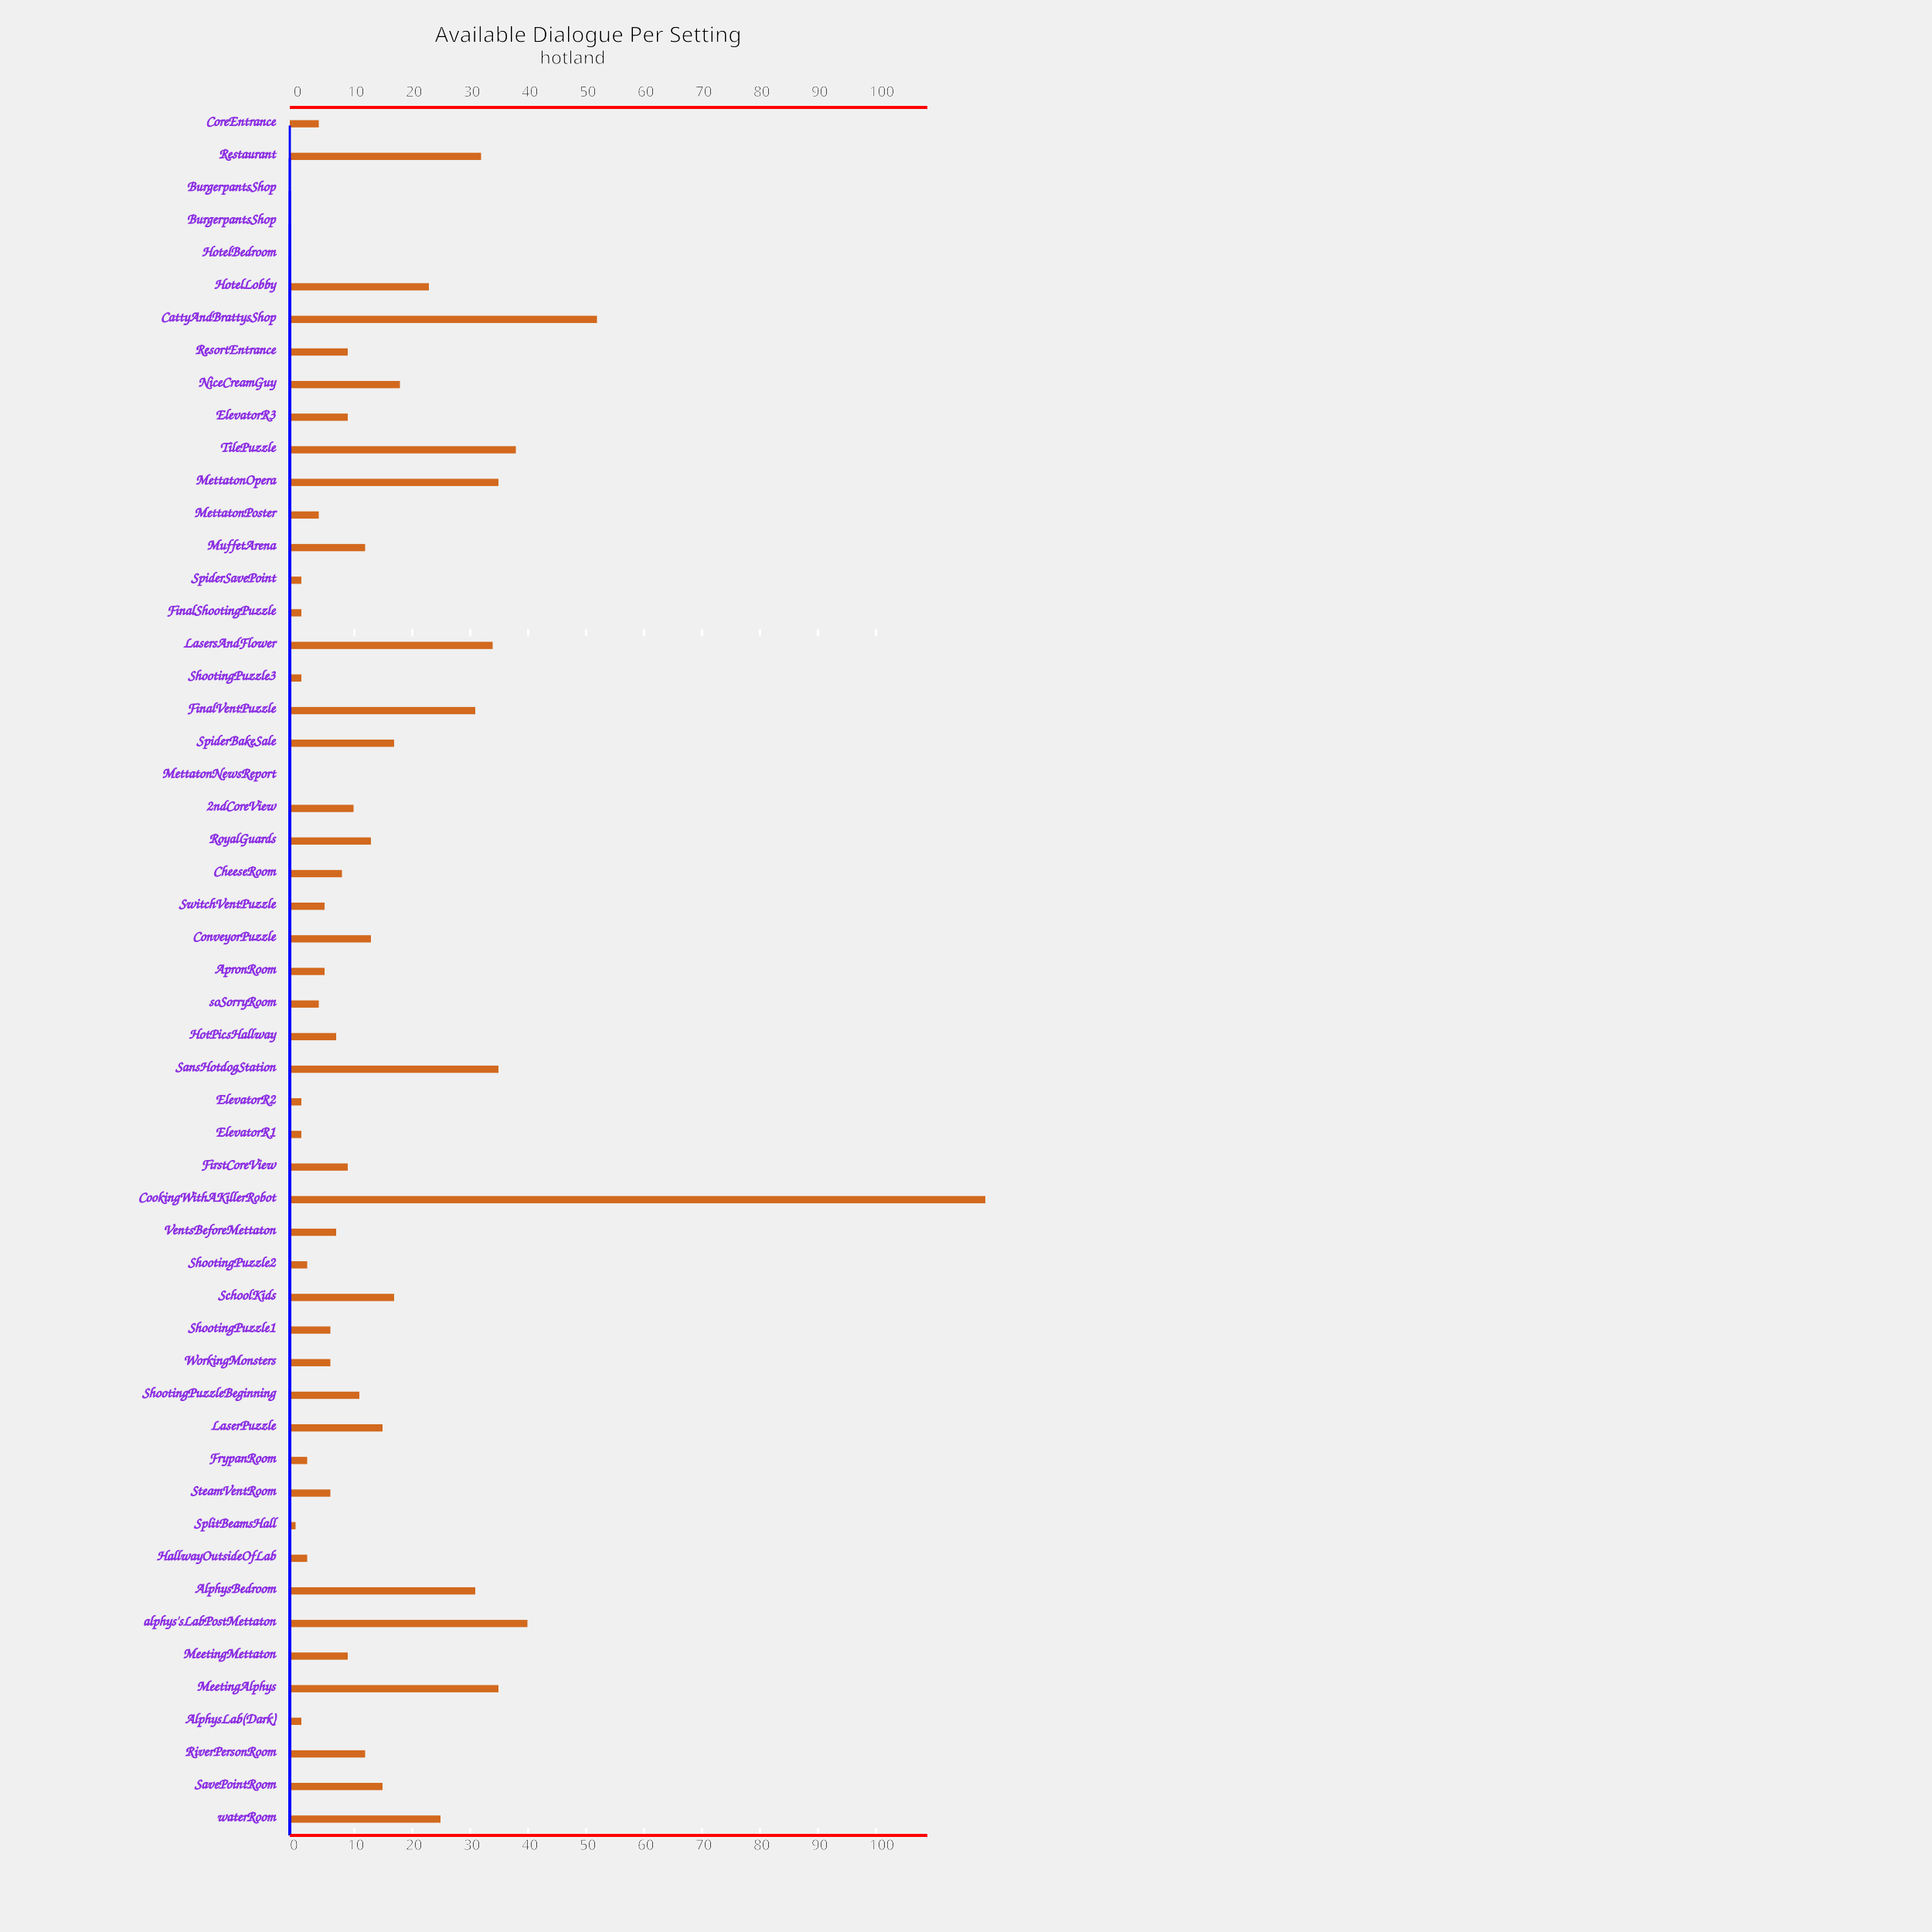
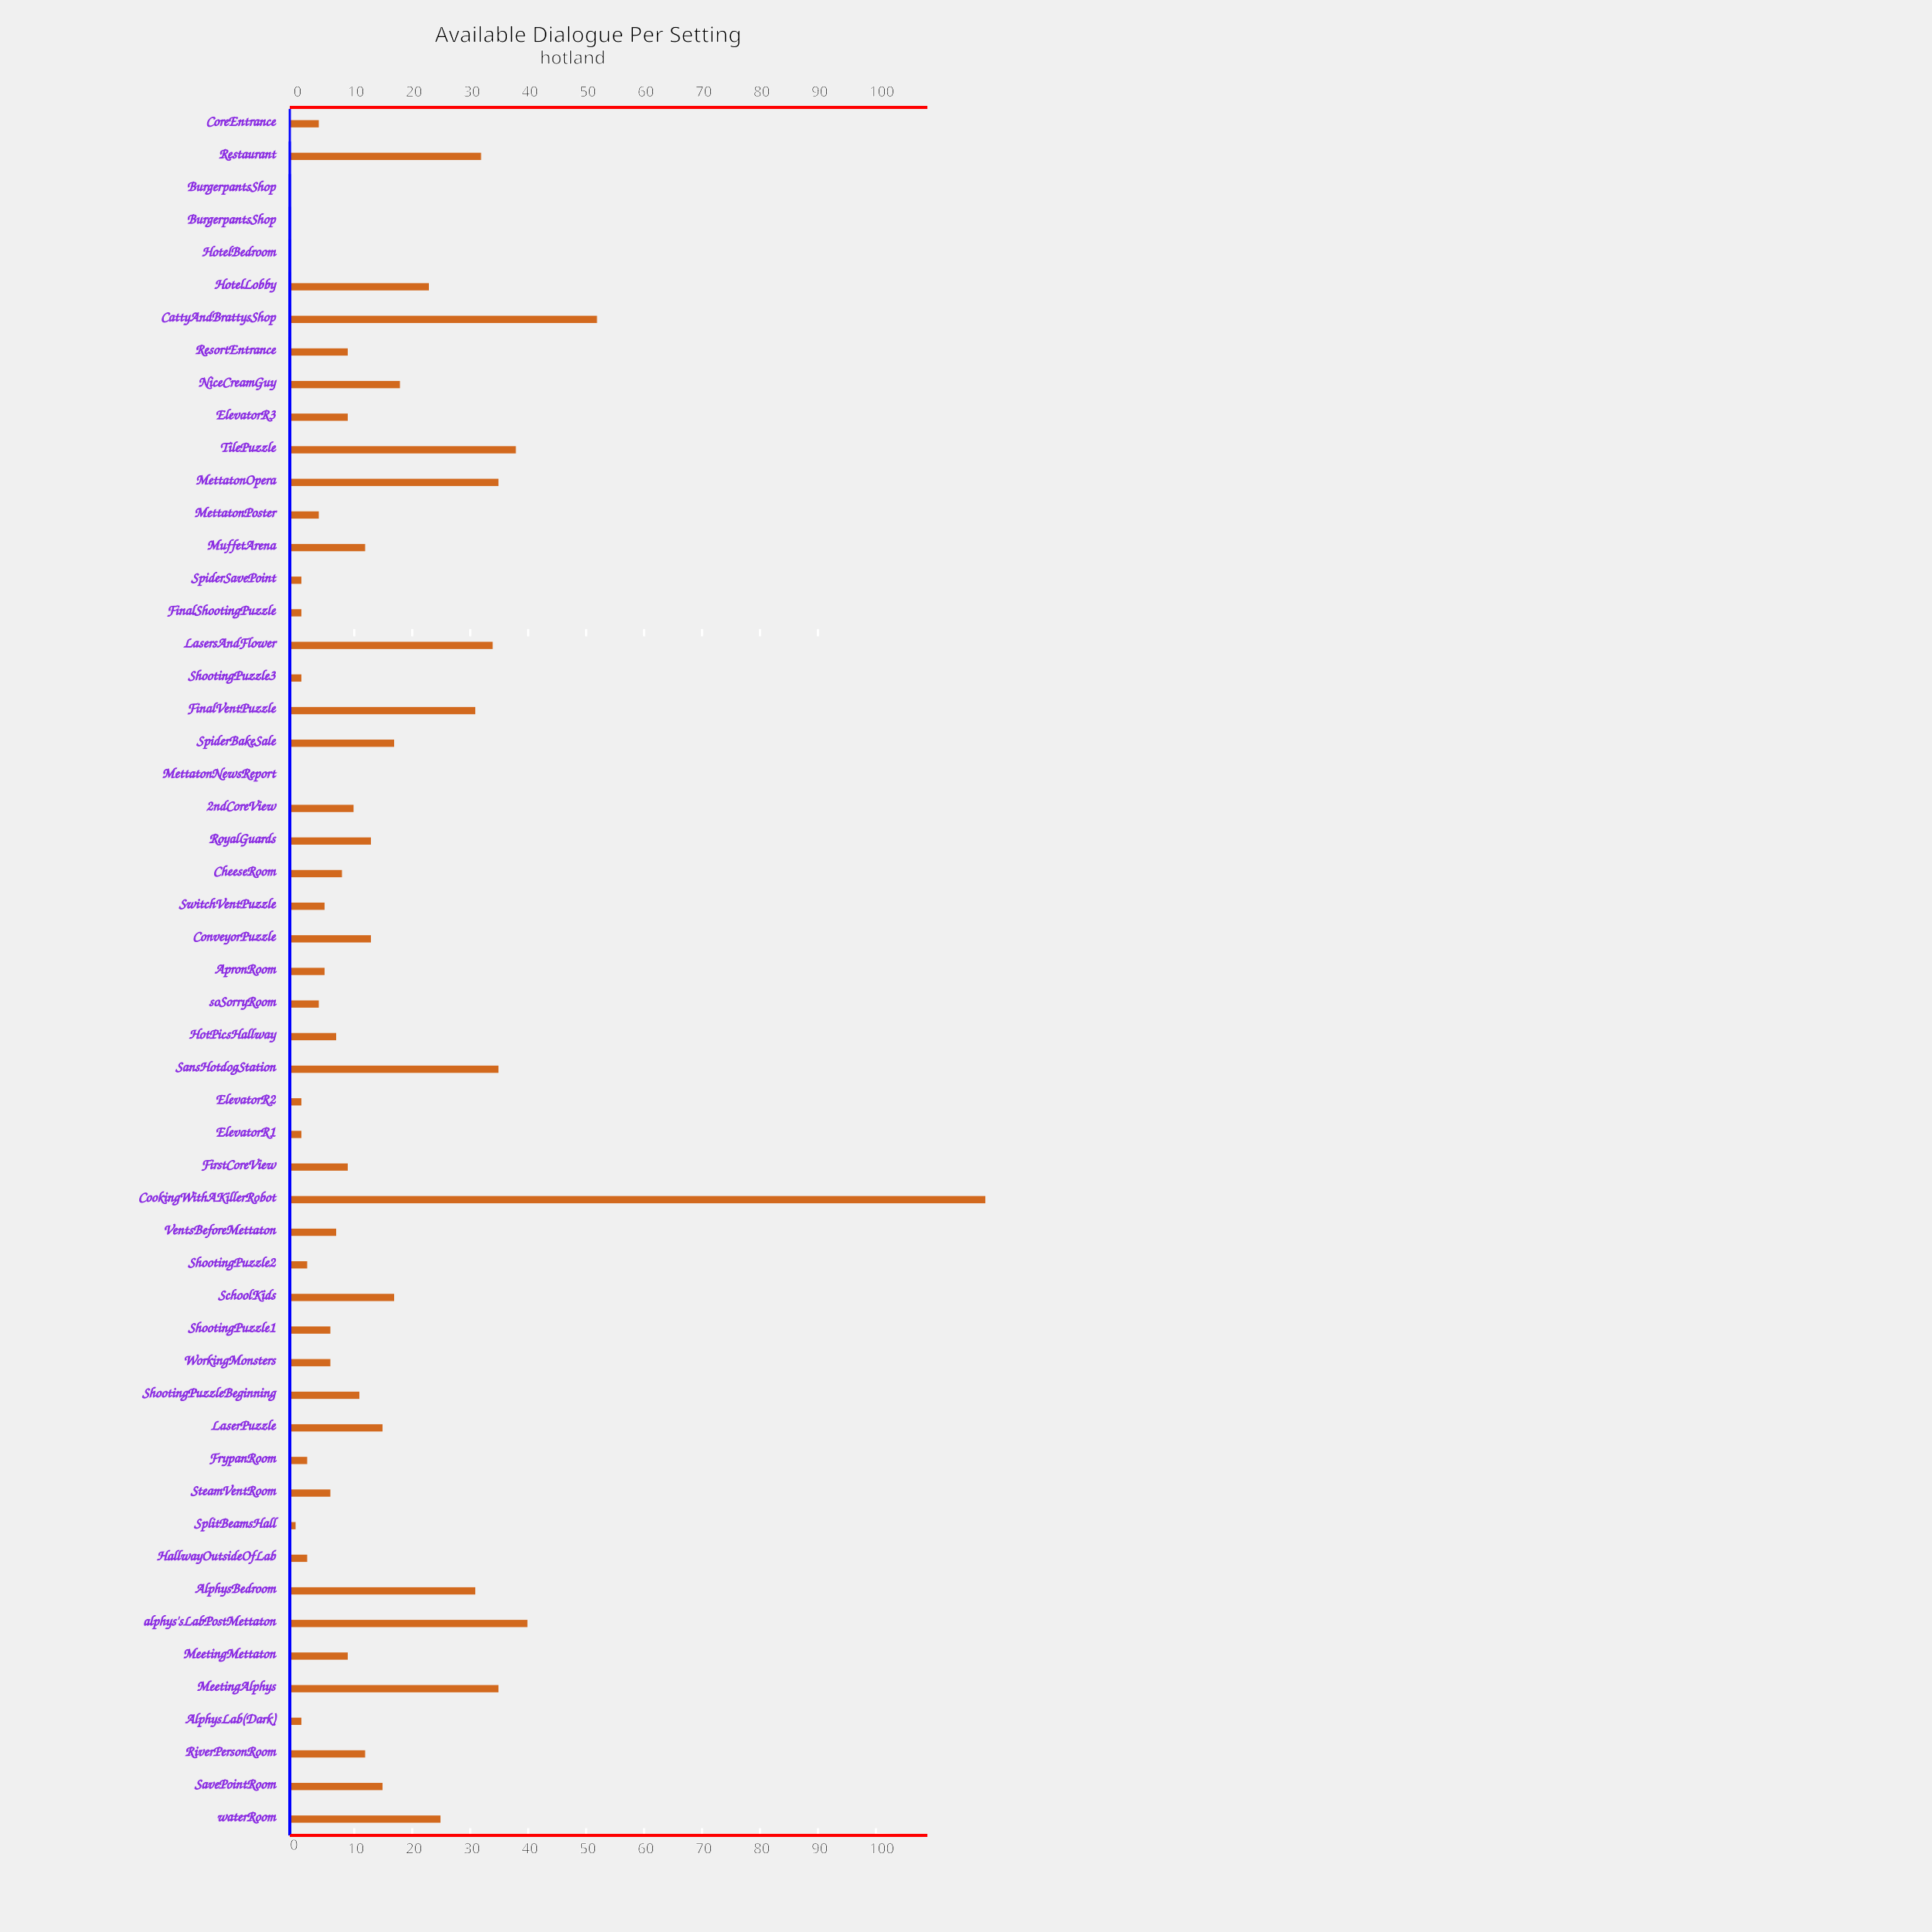
<svg xmlns="http://www.w3.org/2000/svg" width="2000" height="2000" style="background-color: black;">
  <g transform="translate(300, 1900), scale(.75)">
    <text x="0" y="20" font-size="20" font-family="papyrus" stroke="white">0</text>
-     <text x="80" y="20" font-size="20" font-family="papyrus" stroke="white">10</text>
+     <text x="80" y="25" font-size="20" font-family="papyrus" stroke="white">10</text>
    <line x1="89" x2="89" y1="0" y2="-10" stroke-width="3" stroke="white" />
-     <text x="160" y="20" font-size="20" font-family="papyrus" stroke="white">20</text>
+     <text x="160" y="25" font-size="20" font-family="papyrus" stroke="white">20</text>
    <line x1="169" x2="169" y1="0" y2="-10" stroke-width="3" stroke="white" />
-     <text x="240" y="20" font-size="20" font-family="papyrus" stroke="white">30</text>
+     <text x="240" y="25" font-size="20" font-family="papyrus" stroke="white">30</text>
    <line x1="249" x2="249" y1="0" y2="-10" stroke-width="3" stroke="white" />
-     <text x="320" y="20" font-size="20" font-family="papyrus" stroke="white">40</text>
+     <text x="320" y="25" font-size="20" font-family="papyrus" stroke="white">40</text>
    <line x1="329" x2="329" y1="0" y2="-10" stroke-width="3" stroke="white" />
-     <text x="400" y="20" font-size="20" font-family="papyrus" stroke="white">50</text>
+     <text x="400" y="25" font-size="20" font-family="papyrus" stroke="white">50</text>
    <line x1="409" x2="409" y1="0" y2="-10" stroke-width="3" stroke="white" />
-     <text x="480" y="20" font-size="20" font-family="papyrus" stroke="white">60</text>
+     <text x="480" y="25" font-size="20" font-family="papyrus" stroke="white">60</text>
    <line x1="489" x2="489" y1="0" y2="-10" stroke-width="3" stroke="white" />
-     <text x="560" y="20" font-size="20" font-family="papyrus" stroke="white">70</text>
+     <text x="560" y="25" font-size="20" font-family="papyrus" stroke="white">70</text>
    <line x1="569" x2="569" y1="0" y2="-10" stroke-width="3" stroke="white" />
-     <text x="640" y="20" font-size="20" font-family="papyrus" stroke="white">80</text>
+     <text x="640" y="25" font-size="20" font-family="papyrus" stroke="white">80</text>
    <line x1="649" x2="649" y1="0" y2="-10" stroke-width="3" stroke="white" />
-     <text x="720" y="20" font-size="20" font-family="papyrus" stroke="white">90</text>
+     <text x="720" y="25" font-size="20" font-family="papyrus" stroke="white">90</text>
    <line x1="729" x2="729" y1="0" y2="-10" stroke-width="3" stroke="white" />
-     <text x="800" y="20" font-size="20" font-family="papyrus" stroke="white">100</text>
+     <text x="800" y="25" font-size="20" font-family="papyrus" stroke="white">100</text>
    <line x1="809" x2="809" y1="0" y2="-10" stroke-width="3" stroke="white" />
    <text x="5" y="-2400" x2="880" y2="-2385" font-size="20" font-family="papyrus" stroke="white">0</text>
    <text x="80" y="-2400" x2="880" y2="-2385" font-size="20" font-family="papyrus" stroke="white">10</text>
    <line x1="89" x2="89" y1="-1665" y2="-1655" stroke-width="3" stroke="white" />
    <text x="160" y="-2400" x2="880" y2="-2385" font-size="20" font-family="papyrus" stroke="white">20</text>
    <line x1="169" x2="169" y1="-1665" y2="-1655" stroke-width="3" stroke="white" />
    <text x="240" y="-2400" x2="880" y2="-2385" font-size="20" font-family="papyrus" stroke="white">30</text>
    <line x1="249" x2="249" y1="-1665" y2="-1655" stroke-width="3" stroke="white" />
    <text x="320" y="-2400" x2="880" y2="-2385" font-size="20" font-family="papyrus" stroke="white">40</text>
    <line x1="329" x2="329" y1="-1665" y2="-1655" stroke-width="3" stroke="white" />
    <text x="400" y="-2400" x2="880" y2="-2385" font-size="20" font-family="papyrus" stroke="white">50</text>
    <line x1="409" x2="409" y1="-1665" y2="-1655" stroke-width="3" stroke="white" />
    <text x="480" y="-2400" x2="880" y2="-2385" font-size="20" font-family="papyrus" stroke="white">60</text>
    <line x1="489" x2="489" y1="-1665" y2="-1655" stroke-width="3" stroke="white" />
    <text x="560" y="-2400" x2="880" y2="-2385" font-size="20" font-family="papyrus" stroke="white">70</text>
    <line x1="569" x2="569" y1="-1665" y2="-1655" stroke-width="3" stroke="white" />
    <text x="640" y="-2400" x2="880" y2="-2385" font-size="20" font-family="papyrus" stroke="white">80</text>
    <line x1="649" x2="649" y1="-1665" y2="-1655" stroke-width="3" stroke="white" />
    <text x="720" y="-2400" x2="880" y2="-2385" font-size="20" font-family="papyrus" stroke="white">90</text>
    <line x1="729" x2="729" y1="-1665" y2="-1655" stroke-width="3" stroke="white" />
    <text x="800" y="-2400" x2="880" y2="-2385" font-size="20" font-family="papyrus" stroke="white">100</text>
-     <line x1="809" x2="809" y1="-1665" y2="-1655" stroke-width="3" stroke="white" />
+     <line x1="809" x2="880" y1="-2" y2="1" stroke-width="3" stroke="white" />
    <text x="200" y="-2475" stroke="white" font-size="30" font-family="papyrus">Available Dialogue Per Setting</text>
    <text x="345" y="-2445" stroke="white" font-size="25" font-family="papyrus">hotland</text>
    <g>
      <text x="-20" y="-20" fill="blueviolet" text-anchor="end" font-size="20" font-family="comic sans Ms" stroke="blueviolet">waterRoom</text>
      <line x1="0" x2="208" y1="-22.5" y2="-22.5" stroke="chocolate" stroke-width="10" />
    </g>
-     <line x1="0" y1="0" x2="0" y2="-20" stroke-width="3" stroke="blue" />
+     <line x1="0" y1="0" x2="0" y2="-43" stroke-width="3" stroke="blue" />
    <line x1="0" y1="0" x2="880" y2="0" stroke-width="3" stroke="red" />
    <line x1="0" y1="-2385" x2="880" y2="-2385" stroke-width="3" stroke="red" />
    <g>
      <text x="-20" y="-65" fill="blueviolet" text-anchor="end" font-size="20" font-family="comic sans Ms" stroke="blueviolet">SavePointRoom</text>
      <line x1="0" x2="128" y1="-67.5" y2="-67.5" stroke="chocolate" stroke-width="10" />
    </g>
-     <line x1="0" y1="0" x2="0" y2="-65" stroke-width="3" stroke="blue" />
+     <line x1="0" y1="0" x2="0" y2="-88" stroke-width="3" stroke="blue" />
    <line x1="0" y1="0" x2="880" y2="0" stroke-width="3" stroke="red" />
    <line x1="0" y1="-2385" x2="880" y2="-2385" stroke-width="3" stroke="red" />
    <g>
      <text x="-20" y="-110" fill="blueviolet" text-anchor="end" font-size="20" font-family="comic sans Ms" stroke="blueviolet">RiverPersonRoom</text>
      <line x1="0" x2="104" y1="-112.5" y2="-112.5" stroke="chocolate" stroke-width="10" />
    </g>
-     <line x1="0" y1="0" x2="0" y2="-110" stroke-width="3" stroke="blue" />
+     <line x1="0" y1="0" x2="0" y2="-133" stroke-width="3" stroke="blue" />
    <line x1="0" y1="0" x2="880" y2="0" stroke-width="3" stroke="red" />
    <line x1="0" y1="-2385" x2="880" y2="-2385" stroke-width="3" stroke="red" />
    <g>
      <text x="-20" y="-155" fill="blueviolet" text-anchor="end" font-size="20" font-family="comic sans Ms" stroke="blueviolet">AlphysLab(Dark)</text>
      <line x1="0" x2="16" y1="-157.5" y2="-157.5" stroke="chocolate" stroke-width="10" />
    </g>
-     <line x1="0" y1="0" x2="0" y2="-155" stroke-width="3" stroke="blue" />
+     <line x1="0" y1="0" x2="0" y2="-178" stroke-width="3" stroke="blue" />
    <line x1="0" y1="0" x2="880" y2="0" stroke-width="3" stroke="red" />
    <line x1="0" y1="-2385" x2="880" y2="-2385" stroke-width="3" stroke="red" />
    <g>
      <text x="-20" y="-200" fill="blueviolet" text-anchor="end" font-size="20" font-family="comic sans Ms" stroke="blueviolet">MeetingAlphys</text>
      <line x1="0" x2="288" y1="-202.5" y2="-202.5" stroke="chocolate" stroke-width="10" />
    </g>
-     <line x1="0" y1="0" x2="0" y2="-200" stroke-width="3" stroke="blue" />
+     <line x1="0" y1="0" x2="0" y2="-223" stroke-width="3" stroke="blue" />
    <line x1="0" y1="0" x2="880" y2="0" stroke-width="3" stroke="red" />
    <line x1="0" y1="-2385" x2="880" y2="-2385" stroke-width="3" stroke="red" />
    <g>
      <text x="-20" y="-245" fill="blueviolet" text-anchor="end" font-size="20" font-family="comic sans Ms" stroke="blueviolet">MeetingMettaton</text>
      <line x1="0" x2="80" y1="-247.5" y2="-247.5" stroke="chocolate" stroke-width="10" />
    </g>
-     <line x1="0" y1="0" x2="0" y2="-245" stroke-width="3" stroke="blue" />
+     <line x1="0" y1="0" x2="0" y2="-268" stroke-width="3" stroke="blue" />
    <line x1="0" y1="0" x2="880" y2="0" stroke-width="3" stroke="red" />
    <line x1="0" y1="-2385" x2="880" y2="-2385" stroke-width="3" stroke="red" />
    <g>
      <text x="-20" y="-290" fill="blueviolet" text-anchor="end" font-size="20" font-family="comic sans Ms" stroke="blueviolet">alphys'sLabPostMettaton</text>
      <line x1="0" x2="328" y1="-292.5" y2="-292.5" stroke="chocolate" stroke-width="10" />
    </g>
-     <line x1="0" y1="0" x2="0" y2="-290" stroke-width="3" stroke="blue" />
+     <line x1="0" y1="0" x2="0" y2="-313" stroke-width="3" stroke="blue" />
    <line x1="0" y1="0" x2="880" y2="0" stroke-width="3" stroke="red" />
    <line x1="0" y1="-2385" x2="880" y2="-2385" stroke-width="3" stroke="red" />
    <g>
      <text x="-20" y="-335" fill="blueviolet" text-anchor="end" font-size="20" font-family="comic sans Ms" stroke="blueviolet">AlphysBedroom</text>
      <line x1="0" x2="256" y1="-337.5" y2="-337.5" stroke="chocolate" stroke-width="10" />
    </g>
-     <line x1="0" y1="0" x2="0" y2="-335" stroke-width="3" stroke="blue" />
+     <line x1="0" y1="0" x2="0" y2="-358" stroke-width="3" stroke="blue" />
    <line x1="0" y1="0" x2="880" y2="0" stroke-width="3" stroke="red" />
    <line x1="0" y1="-2385" x2="880" y2="-2385" stroke-width="3" stroke="red" />
    <g>
      <text x="-20" y="-380" fill="blueviolet" text-anchor="end" font-size="20" font-family="comic sans Ms" stroke="blueviolet">HallwayOutsideOfLab</text>
      <line x1="0" x2="24" y1="-382.5" y2="-382.5" stroke="chocolate" stroke-width="10" />
    </g>
-     <line x1="0" y1="0" x2="0" y2="-380" stroke-width="3" stroke="blue" />
+     <line x1="0" y1="0" x2="0" y2="-403" stroke-width="3" stroke="blue" />
    <line x1="0" y1="0" x2="880" y2="0" stroke-width="3" stroke="red" />
    <line x1="0" y1="-2385" x2="880" y2="-2385" stroke-width="3" stroke="red" />
    <g>
      <text x="-20" y="-425" fill="blueviolet" text-anchor="end" font-size="20" font-family="comic sans Ms" stroke="blueviolet">SplitBeamsHall</text>
      <line x1="0" x2="8" y1="-427.5" y2="-427.5" stroke="chocolate" stroke-width="10" />
    </g>
-     <line x1="0" y1="0" x2="0" y2="-425" stroke-width="3" stroke="blue" />
+     <line x1="0" y1="0" x2="0" y2="-448" stroke-width="3" stroke="blue" />
    <line x1="0" y1="0" x2="880" y2="0" stroke-width="3" stroke="red" />
    <line x1="0" y1="-2385" x2="880" y2="-2385" stroke-width="3" stroke="red" />
    <g>
      <text x="-20" y="-470" fill="blueviolet" text-anchor="end" font-size="20" font-family="comic sans Ms" stroke="blueviolet">SteamVentRoom</text>
      <line x1="0" x2="56" y1="-472.5" y2="-472.5" stroke="chocolate" stroke-width="10" />
    </g>
-     <line x1="0" y1="0" x2="0" y2="-470" stroke-width="3" stroke="blue" />
+     <line x1="0" y1="0" x2="0" y2="-493" stroke-width="3" stroke="blue" />
    <line x1="0" y1="0" x2="880" y2="0" stroke-width="3" stroke="red" />
    <line x1="0" y1="-2385" x2="880" y2="-2385" stroke-width="3" stroke="red" />
    <g>
      <text x="-20" y="-515" fill="blueviolet" text-anchor="end" font-size="20" font-family="comic sans Ms" stroke="blueviolet">FrypanRoom</text>
      <line x1="0" x2="24" y1="-517.5" y2="-517.5" stroke="chocolate" stroke-width="10" />
    </g>
-     <line x1="0" y1="0" x2="0" y2="-515" stroke-width="3" stroke="blue" />
+     <line x1="0" y1="0" x2="0" y2="-538" stroke-width="3" stroke="blue" />
    <line x1="0" y1="0" x2="880" y2="0" stroke-width="3" stroke="red" />
    <line x1="0" y1="-2385" x2="880" y2="-2385" stroke-width="3" stroke="red" />
    <g>
      <text x="-20" y="-560" fill="blueviolet" text-anchor="end" font-size="20" font-family="comic sans Ms" stroke="blueviolet">LaserPuzzle</text>
      <line x1="0" x2="128" y1="-562.5" y2="-562.5" stroke="chocolate" stroke-width="10" />
    </g>
-     <line x1="0" y1="0" x2="0" y2="-560" stroke-width="3" stroke="blue" />
+     <line x1="0" y1="0" x2="0" y2="-583" stroke-width="3" stroke="blue" />
    <line x1="0" y1="0" x2="880" y2="0" stroke-width="3" stroke="red" />
    <line x1="0" y1="-2385" x2="880" y2="-2385" stroke-width="3" stroke="red" />
    <g>
      <text x="-20" y="-605" fill="blueviolet" text-anchor="end" font-size="20" font-family="comic sans Ms" stroke="blueviolet">ShootingPuzzleBeginning</text>
      <line x1="0" x2="96" y1="-607.5" y2="-607.5" stroke="chocolate" stroke-width="10" />
    </g>
-     <line x1="0" y1="0" x2="0" y2="-605" stroke-width="3" stroke="blue" />
+     <line x1="0" y1="0" x2="0" y2="-628" stroke-width="3" stroke="blue" />
    <line x1="0" y1="0" x2="880" y2="0" stroke-width="3" stroke="red" />
    <line x1="0" y1="-2385" x2="880" y2="-2385" stroke-width="3" stroke="red" />
    <g>
      <text x="-20" y="-650" fill="blueviolet" text-anchor="end" font-size="20" font-family="comic sans Ms" stroke="blueviolet">WorkingMonsters</text>
      <line x1="0" x2="56" y1="-652.5" y2="-652.5" stroke="chocolate" stroke-width="10" />
    </g>
-     <line x1="0" y1="0" x2="0" y2="-650" stroke-width="3" stroke="blue" />
+     <line x1="0" y1="0" x2="0" y2="-673" stroke-width="3" stroke="blue" />
    <line x1="0" y1="0" x2="880" y2="0" stroke-width="3" stroke="red" />
    <line x1="0" y1="-2385" x2="880" y2="-2385" stroke-width="3" stroke="red" />
    <g>
      <text x="-20" y="-695" fill="blueviolet" text-anchor="end" font-size="20" font-family="comic sans Ms" stroke="blueviolet">ShootingPuzzle1</text>
      <line x1="0" x2="56" y1="-697.5" y2="-697.5" stroke="chocolate" stroke-width="10" />
    </g>
-     <line x1="0" y1="0" x2="0" y2="-695" stroke-width="3" stroke="blue" />
+     <line x1="0" y1="0" x2="0" y2="-718" stroke-width="3" stroke="blue" />
    <line x1="0" y1="0" x2="880" y2="0" stroke-width="3" stroke="red" />
    <line x1="0" y1="-2385" x2="880" y2="-2385" stroke-width="3" stroke="red" />
    <g>
      <text x="-20" y="-740" fill="blueviolet" text-anchor="end" font-size="20" font-family="comic sans Ms" stroke="blueviolet">SchoolKids</text>
      <line x1="0" x2="144" y1="-742.5" y2="-742.5" stroke="chocolate" stroke-width="10" />
    </g>
-     <line x1="0" y1="0" x2="0" y2="-740" stroke-width="3" stroke="blue" />
+     <line x1="0" y1="0" x2="0" y2="-763" stroke-width="3" stroke="blue" />
    <line x1="0" y1="0" x2="880" y2="0" stroke-width="3" stroke="red" />
    <line x1="0" y1="-2385" x2="880" y2="-2385" stroke-width="3" stroke="red" />
    <g>
      <text x="-20" y="-785" fill="blueviolet" text-anchor="end" font-size="20" font-family="comic sans Ms" stroke="blueviolet">ShootingPuzzle2</text>
      <line x1="0" x2="24" y1="-787.5" y2="-787.5" stroke="chocolate" stroke-width="10" />
    </g>
-     <line x1="0" y1="0" x2="0" y2="-785" stroke-width="3" stroke="blue" />
+     <line x1="0" y1="0" x2="0" y2="-808" stroke-width="3" stroke="blue" />
    <line x1="0" y1="0" x2="880" y2="0" stroke-width="3" stroke="red" />
    <line x1="0" y1="-2385" x2="880" y2="-2385" stroke-width="3" stroke="red" />
    <g>
      <text x="-20" y="-830" fill="blueviolet" text-anchor="end" font-size="20" font-family="comic sans Ms" stroke="blueviolet">VentsBeforeMettaton</text>
      <line x1="0" x2="64" y1="-832.5" y2="-832.5" stroke="chocolate" stroke-width="10" />
    </g>
-     <line x1="0" y1="0" x2="0" y2="-830" stroke-width="3" stroke="blue" />
+     <line x1="0" y1="0" x2="0" y2="-853" stroke-width="3" stroke="blue" />
    <line x1="0" y1="0" x2="880" y2="0" stroke-width="3" stroke="red" />
    <line x1="0" y1="-2385" x2="880" y2="-2385" stroke-width="3" stroke="red" />
    <g>
      <text x="-20" y="-875" fill="blueviolet" text-anchor="end" font-size="20" font-family="comic sans Ms" stroke="blueviolet">CookingWithAKillerRobot</text>
      <line x1="0" x2="960" y1="-877.5" y2="-877.5" stroke="chocolate" stroke-width="10" />
    </g>
-     <line x1="0" y1="0" x2="0" y2="-875" stroke-width="3" stroke="blue" />
+     <line x1="0" y1="0" x2="0" y2="-898" stroke-width="3" stroke="blue" />
    <line x1="0" y1="0" x2="880" y2="0" stroke-width="3" stroke="red" />
    <line x1="0" y1="-2385" x2="880" y2="-2385" stroke-width="3" stroke="red" />
    <g>
      <text x="-20" y="-920" fill="blueviolet" text-anchor="end" font-size="20" font-family="comic sans Ms" stroke="blueviolet">FirstCoreView</text>
      <line x1="0" x2="80" y1="-922.5" y2="-922.5" stroke="chocolate" stroke-width="10" />
    </g>
-     <line x1="0" y1="0" x2="0" y2="-920" stroke-width="3" stroke="blue" />
+     <line x1="0" y1="0" x2="0" y2="-943" stroke-width="3" stroke="blue" />
    <line x1="0" y1="0" x2="880" y2="0" stroke-width="3" stroke="red" />
    <line x1="0" y1="-2385" x2="880" y2="-2385" stroke-width="3" stroke="red" />
    <g>
      <text x="-20" y="-965" fill="blueviolet" text-anchor="end" font-size="20" font-family="comic sans Ms" stroke="blueviolet">ElevatorR1</text>
      <line x1="0" x2="16" y1="-967.5" y2="-967.5" stroke="chocolate" stroke-width="10" />
    </g>
-     <line x1="0" y1="0" x2="0" y2="-965" stroke-width="3" stroke="blue" />
+     <line x1="0" y1="0" x2="0" y2="-988" stroke-width="3" stroke="blue" />
    <line x1="0" y1="0" x2="880" y2="0" stroke-width="3" stroke="red" />
    <line x1="0" y1="-2385" x2="880" y2="-2385" stroke-width="3" stroke="red" />
    <g>
      <text x="-20" y="-1010" fill="blueviolet" text-anchor="end" font-size="20" font-family="comic sans Ms" stroke="blueviolet">ElevatorR2</text>
      <line x1="0" x2="16" y1="-1012.5" y2="-1012.5" stroke="chocolate" stroke-width="10" />
    </g>
-     <line x1="0" y1="0" x2="0" y2="-1010" stroke-width="3" stroke="blue" />
+     <line x1="0" y1="0" x2="0" y2="-1033" stroke-width="3" stroke="blue" />
    <line x1="0" y1="0" x2="880" y2="0" stroke-width="3" stroke="red" />
    <line x1="0" y1="-2385" x2="880" y2="-2385" stroke-width="3" stroke="red" />
    <g>
      <text x="-20" y="-1055" fill="blueviolet" text-anchor="end" font-size="20" font-family="comic sans Ms" stroke="blueviolet">SansHotdogStation</text>
      <line x1="0" x2="288" y1="-1057.5" y2="-1057.5" stroke="chocolate" stroke-width="10" />
    </g>
-     <line x1="0" y1="0" x2="0" y2="-1055" stroke-width="3" stroke="blue" />
+     <line x1="0" y1="0" x2="0" y2="-1078" stroke-width="3" stroke="blue" />
    <line x1="0" y1="0" x2="880" y2="0" stroke-width="3" stroke="red" />
    <line x1="0" y1="-2385" x2="880" y2="-2385" stroke-width="3" stroke="red" />
    <g>
      <text x="-20" y="-1100" fill="blueviolet" text-anchor="end" font-size="20" font-family="comic sans Ms" stroke="blueviolet">HotPicsHallway</text>
      <line x1="0" x2="64" y1="-1102.5" y2="-1102.5" stroke="chocolate" stroke-width="10" />
    </g>
-     <line x1="0" y1="0" x2="0" y2="-1100" stroke-width="3" stroke="blue" />
+     <line x1="0" y1="0" x2="0" y2="-1123" stroke-width="3" stroke="blue" />
    <line x1="0" y1="0" x2="880" y2="0" stroke-width="3" stroke="red" />
    <line x1="0" y1="-2385" x2="880" y2="-2385" stroke-width="3" stroke="red" />
    <g>
      <text x="-20" y="-1145" fill="blueviolet" text-anchor="end" font-size="20" font-family="comic sans Ms" stroke="blueviolet">soSorryRoom</text>
      <line x1="0" x2="40" y1="-1147.5" y2="-1147.5" stroke="chocolate" stroke-width="10" />
    </g>
-     <line x1="0" y1="0" x2="0" y2="-1145" stroke-width="3" stroke="blue" />
+     <line x1="0" y1="0" x2="0" y2="-1168" stroke-width="3" stroke="blue" />
    <line x1="0" y1="0" x2="880" y2="0" stroke-width="3" stroke="red" />
    <line x1="0" y1="-2385" x2="880" y2="-2385" stroke-width="3" stroke="red" />
    <g>
      <text x="-20" y="-1190" fill="blueviolet" text-anchor="end" font-size="20" font-family="comic sans Ms" stroke="blueviolet">ApronRoom</text>
      <line x1="0" x2="48" y1="-1192.5" y2="-1192.5" stroke="chocolate" stroke-width="10" />
    </g>
-     <line x1="0" y1="0" x2="0" y2="-1190" stroke-width="3" stroke="blue" />
+     <line x1="0" y1="0" x2="0" y2="-1213" stroke-width="3" stroke="blue" />
    <line x1="0" y1="0" x2="880" y2="0" stroke-width="3" stroke="red" />
    <line x1="0" y1="-2385" x2="880" y2="-2385" stroke-width="3" stroke="red" />
    <g>
      <text x="-20" y="-1235" fill="blueviolet" text-anchor="end" font-size="20" font-family="comic sans Ms" stroke="blueviolet">ConveyorPuzzle</text>
      <line x1="0" x2="112" y1="-1237.5" y2="-1237.5" stroke="chocolate" stroke-width="10" />
    </g>
-     <line x1="0" y1="0" x2="0" y2="-1235" stroke-width="3" stroke="blue" />
+     <line x1="0" y1="0" x2="0" y2="-1258" stroke-width="3" stroke="blue" />
    <line x1="0" y1="0" x2="880" y2="0" stroke-width="3" stroke="red" />
    <line x1="0" y1="-2385" x2="880" y2="-2385" stroke-width="3" stroke="red" />
    <g>
      <text x="-20" y="-1280" fill="blueviolet" text-anchor="end" font-size="20" font-family="comic sans Ms" stroke="blueviolet">SwitchVentPuzzle</text>
      <line x1="0" x2="48" y1="-1282.5" y2="-1282.5" stroke="chocolate" stroke-width="10" />
    </g>
-     <line x1="0" y1="0" x2="0" y2="-1280" stroke-width="3" stroke="blue" />
+     <line x1="0" y1="0" x2="0" y2="-1303" stroke-width="3" stroke="blue" />
    <line x1="0" y1="0" x2="880" y2="0" stroke-width="3" stroke="red" />
    <line x1="0" y1="-2385" x2="880" y2="-2385" stroke-width="3" stroke="red" />
    <g>
      <text x="-20" y="-1325" fill="blueviolet" text-anchor="end" font-size="20" font-family="comic sans Ms" stroke="blueviolet">CheeseRoom</text>
      <line x1="0" x2="72" y1="-1327.5" y2="-1327.5" stroke="chocolate" stroke-width="10" />
    </g>
-     <line x1="0" y1="0" x2="0" y2="-1325" stroke-width="3" stroke="blue" />
+     <line x1="0" y1="0" x2="0" y2="-1348" stroke-width="3" stroke="blue" />
    <line x1="0" y1="0" x2="880" y2="0" stroke-width="3" stroke="red" />
    <line x1="0" y1="-2385" x2="880" y2="-2385" stroke-width="3" stroke="red" />
    <g>
      <text x="-20" y="-1370" fill="blueviolet" text-anchor="end" font-size="20" font-family="comic sans Ms" stroke="blueviolet">RoyalGuards</text>
      <line x1="0" x2="112" y1="-1372.5" y2="-1372.5" stroke="chocolate" stroke-width="10" />
    </g>
-     <line x1="0" y1="0" x2="0" y2="-1370" stroke-width="3" stroke="blue" />
+     <line x1="0" y1="0" x2="0" y2="-1393" stroke-width="3" stroke="blue" />
    <line x1="0" y1="0" x2="880" y2="0" stroke-width="3" stroke="red" />
    <line x1="0" y1="-2385" x2="880" y2="-2385" stroke-width="3" stroke="red" />
    <g>
      <text x="-20" y="-1415" fill="blueviolet" text-anchor="end" font-size="20" font-family="comic sans Ms" stroke="blueviolet">2ndCoreView</text>
      <line x1="0" x2="88" y1="-1417.5" y2="-1417.5" stroke="chocolate" stroke-width="10" />
    </g>
-     <line x1="0" y1="0" x2="0" y2="-1415" stroke-width="3" stroke="blue" />
+     <line x1="0" y1="0" x2="0" y2="-1438" stroke-width="3" stroke="blue" />
    <line x1="0" y1="0" x2="880" y2="0" stroke-width="3" stroke="red" />
    <line x1="0" y1="-2385" x2="880" y2="-2385" stroke-width="3" stroke="red" />
    <g>
      <text x="-20" y="-1460" fill="blueviolet" text-anchor="end" font-size="20" font-family="comic sans Ms" stroke="blueviolet">MettatonNewsReport</text>
      <line x1="0" x2="0" y1="-1462.5" y2="-1462.5" stroke="chocolate" stroke-width="10" />
    </g>
-     <line x1="0" y1="0" x2="0" y2="-1460" stroke-width="3" stroke="blue" />
+     <line x1="0" y1="0" x2="0" y2="-1483" stroke-width="3" stroke="blue" />
    <line x1="0" y1="0" x2="880" y2="0" stroke-width="3" stroke="red" />
    <line x1="0" y1="-2385" x2="880" y2="-2385" stroke-width="3" stroke="red" />
    <g>
      <text x="-20" y="-1505" fill="blueviolet" text-anchor="end" font-size="20" font-family="comic sans Ms" stroke="blueviolet">SpiderBakeSale</text>
      <line x1="0" x2="144" y1="-1507.5" y2="-1507.5" stroke="chocolate" stroke-width="10" />
    </g>
-     <line x1="0" y1="0" x2="0" y2="-1505" stroke-width="3" stroke="blue" />
+     <line x1="0" y1="0" x2="0" y2="-1528" stroke-width="3" stroke="blue" />
    <line x1="0" y1="0" x2="880" y2="0" stroke-width="3" stroke="red" />
    <line x1="0" y1="-2385" x2="880" y2="-2385" stroke-width="3" stroke="red" />
    <g>
      <text x="-20" y="-1550" fill="blueviolet" text-anchor="end" font-size="20" font-family="comic sans Ms" stroke="blueviolet">FinalVentPuzzle</text>
      <line x1="0" x2="256" y1="-1552.5" y2="-1552.5" stroke="chocolate" stroke-width="10" />
    </g>
-     <line x1="0" y1="0" x2="0" y2="-1550" stroke-width="3" stroke="blue" />
+     <line x1="0" y1="0" x2="0" y2="-1573" stroke-width="3" stroke="blue" />
    <line x1="0" y1="0" x2="880" y2="0" stroke-width="3" stroke="red" />
    <line x1="0" y1="-2385" x2="880" y2="-2385" stroke-width="3" stroke="red" />
    <g>
      <text x="-20" y="-1595" fill="blueviolet" text-anchor="end" font-size="20" font-family="comic sans Ms" stroke="blueviolet">ShootingPuzzle3</text>
      <line x1="0" x2="16" y1="-1597.5" y2="-1597.5" stroke="chocolate" stroke-width="10" />
    </g>
-     <line x1="0" y1="0" x2="0" y2="-1595" stroke-width="3" stroke="blue" />
+     <line x1="0" y1="0" x2="0" y2="-1618" stroke-width="3" stroke="blue" />
    <line x1="0" y1="0" x2="880" y2="0" stroke-width="3" stroke="red" />
    <line x1="0" y1="-2385" x2="880" y2="-2385" stroke-width="3" stroke="red" />
    <g>
      <text x="-20" y="-1640" fill="blueviolet" text-anchor="end" font-size="20" font-family="comic sans Ms" stroke="blueviolet">LasersAndFlower</text>
      <line x1="0" x2="280" y1="-1642.5" y2="-1642.5" stroke="chocolate" stroke-width="10" />
    </g>
-     <line x1="0" y1="0" x2="0" y2="-1640" stroke-width="3" stroke="blue" />
+     <line x1="0" y1="0" x2="0" y2="-1663" stroke-width="3" stroke="blue" />
    <line x1="0" y1="0" x2="880" y2="0" stroke-width="3" stroke="red" />
    <line x1="0" y1="-2385" x2="880" y2="-2385" stroke-width="3" stroke="red" />
    <g>
      <text x="-20" y="-1685" fill="blueviolet" text-anchor="end" font-size="20" font-family="comic sans Ms" stroke="blueviolet">FinalShootingPuzzle</text>
      <line x1="0" x2="16" y1="-1687.5" y2="-1687.5" stroke="chocolate" stroke-width="10" />
    </g>
-     <line x1="0" y1="0" x2="0" y2="-1685" stroke-width="3" stroke="blue" />
+     <line x1="0" y1="0" x2="0" y2="-1708" stroke-width="3" stroke="blue" />
    <line x1="0" y1="0" x2="880" y2="0" stroke-width="3" stroke="red" />
    <line x1="0" y1="-2385" x2="880" y2="-2385" stroke-width="3" stroke="red" />
    <g>
      <text x="-20" y="-1730" fill="blueviolet" text-anchor="end" font-size="20" font-family="comic sans Ms" stroke="blueviolet">SpiderSavePoint</text>
      <line x1="0" x2="16" y1="-1732.5" y2="-1732.5" stroke="chocolate" stroke-width="10" />
    </g>
-     <line x1="0" y1="0" x2="0" y2="-1730" stroke-width="3" stroke="blue" />
+     <line x1="0" y1="0" x2="0" y2="-1753" stroke-width="3" stroke="blue" />
    <line x1="0" y1="0" x2="880" y2="0" stroke-width="3" stroke="red" />
    <line x1="0" y1="-2385" x2="880" y2="-2385" stroke-width="3" stroke="red" />
    <g>
      <text x="-20" y="-1775" fill="blueviolet" text-anchor="end" font-size="20" font-family="comic sans Ms" stroke="blueviolet">MuffetArena</text>
      <line x1="0" x2="104" y1="-1777.5" y2="-1777.5" stroke="chocolate" stroke-width="10" />
    </g>
-     <line x1="0" y1="0" x2="0" y2="-1775" stroke-width="3" stroke="blue" />
+     <line x1="0" y1="0" x2="0" y2="-1798" stroke-width="3" stroke="blue" />
    <line x1="0" y1="0" x2="880" y2="0" stroke-width="3" stroke="red" />
    <line x1="0" y1="-2385" x2="880" y2="-2385" stroke-width="3" stroke="red" />
    <g>
      <text x="-20" y="-1820" fill="blueviolet" text-anchor="end" font-size="20" font-family="comic sans Ms" stroke="blueviolet">MettatonPoster</text>
      <line x1="0" x2="40" y1="-1822.5" y2="-1822.5" stroke="chocolate" stroke-width="10" />
    </g>
-     <line x1="0" y1="0" x2="0" y2="-1820" stroke-width="3" stroke="blue" />
+     <line x1="0" y1="0" x2="0" y2="-1843" stroke-width="3" stroke="blue" />
    <line x1="0" y1="0" x2="880" y2="0" stroke-width="3" stroke="red" />
    <line x1="0" y1="-2385" x2="880" y2="-2385" stroke-width="3" stroke="red" />
    <g>
      <text x="-20" y="-1865" fill="blueviolet" text-anchor="end" font-size="20" font-family="comic sans Ms" stroke="blueviolet">MettatonOpera</text>
      <line x1="0" x2="288" y1="-1867.5" y2="-1867.5" stroke="chocolate" stroke-width="10" />
    </g>
-     <line x1="0" y1="0" x2="0" y2="-1865" stroke-width="3" stroke="blue" />
+     <line x1="0" y1="0" x2="0" y2="-1888" stroke-width="3" stroke="blue" />
    <line x1="0" y1="0" x2="880" y2="0" stroke-width="3" stroke="red" />
    <line x1="0" y1="-2385" x2="880" y2="-2385" stroke-width="3" stroke="red" />
    <g>
      <text x="-20" y="-1910" fill="blueviolet" text-anchor="end" font-size="20" font-family="comic sans Ms" stroke="blueviolet">TilePuzzle</text>
      <line x1="0" x2="312" y1="-1912.5" y2="-1912.5" stroke="chocolate" stroke-width="10" />
    </g>
-     <line x1="0" y1="0" x2="0" y2="-1910" stroke-width="3" stroke="blue" />
+     <line x1="0" y1="0" x2="0" y2="-1933" stroke-width="3" stroke="blue" />
    <line x1="0" y1="0" x2="880" y2="0" stroke-width="3" stroke="red" />
    <line x1="0" y1="-2385" x2="880" y2="-2385" stroke-width="3" stroke="red" />
    <g>
      <text x="-20" y="-1955" fill="blueviolet" text-anchor="end" font-size="20" font-family="comic sans Ms" stroke="blueviolet">ElevatorR3</text>
      <line x1="0" x2="80" y1="-1957.5" y2="-1957.5" stroke="chocolate" stroke-width="10" />
    </g>
-     <line x1="0" y1="0" x2="0" y2="-1955" stroke-width="3" stroke="blue" />
+     <line x1="0" y1="0" x2="0" y2="-1978" stroke-width="3" stroke="blue" />
    <line x1="0" y1="0" x2="880" y2="0" stroke-width="3" stroke="red" />
    <line x1="0" y1="-2385" x2="880" y2="-2385" stroke-width="3" stroke="red" />
    <g>
      <text x="-20" y="-2000" fill="blueviolet" text-anchor="end" font-size="20" font-family="comic sans Ms" stroke="blueviolet">NiceCreamGuy</text>
      <line x1="0" x2="152" y1="-2002.5" y2="-2002.5" stroke="chocolate" stroke-width="10" />
    </g>
-     <line x1="0" y1="0" x2="0" y2="-2000" stroke-width="3" stroke="blue" />
+     <line x1="0" y1="0" x2="0" y2="-2023" stroke-width="3" stroke="blue" />
    <line x1="0" y1="0" x2="880" y2="0" stroke-width="3" stroke="red" />
    <line x1="0" y1="-2385" x2="880" y2="-2385" stroke-width="3" stroke="red" />
    <g>
      <text x="-20" y="-2045" fill="blueviolet" text-anchor="end" font-size="20" font-family="comic sans Ms" stroke="blueviolet">ResortEntrance</text>
      <line x1="0" x2="80" y1="-2047.5" y2="-2047.5" stroke="chocolate" stroke-width="10" />
    </g>
-     <line x1="0" y1="0" x2="0" y2="-2045" stroke-width="3" stroke="blue" />
+     <line x1="0" y1="0" x2="0" y2="-2068" stroke-width="3" stroke="blue" />
    <line x1="0" y1="0" x2="880" y2="0" stroke-width="3" stroke="red" />
    <line x1="0" y1="-2385" x2="880" y2="-2385" stroke-width="3" stroke="red" />
    <g>
      <text x="-20" y="-2090" fill="blueviolet" text-anchor="end" font-size="20" font-family="comic sans Ms" stroke="blueviolet">CattyAndBrattysShop</text>
      <line x1="0" x2="424" y1="-2092.5" y2="-2092.5" stroke="chocolate" stroke-width="10" />
    </g>
-     <line x1="0" y1="0" x2="0" y2="-2090" stroke-width="3" stroke="blue" />
+     <line x1="0" y1="0" x2="0" y2="-2113" stroke-width="3" stroke="blue" />
    <line x1="0" y1="0" x2="880" y2="0" stroke-width="3" stroke="red" />
    <line x1="0" y1="-2385" x2="880" y2="-2385" stroke-width="3" stroke="red" />
    <g>
      <text x="-20" y="-2135" fill="blueviolet" text-anchor="end" font-size="20" font-family="comic sans Ms" stroke="blueviolet">HotelLobby</text>
      <line x1="0" x2="192" y1="-2137.5" y2="-2137.5" stroke="chocolate" stroke-width="10" />
    </g>
-     <line x1="0" y1="0" x2="0" y2="-2135" stroke-width="3" stroke="blue" />
+     <line x1="0" y1="0" x2="0" y2="-2158" stroke-width="3" stroke="blue" />
    <line x1="0" y1="0" x2="880" y2="0" stroke-width="3" stroke="red" />
    <line x1="0" y1="-2385" x2="880" y2="-2385" stroke-width="3" stroke="red" />
    <g>
      <text x="-20" y="-2180" fill="blueviolet" text-anchor="end" font-size="20" font-family="comic sans Ms" stroke="blueviolet">HotelBedroom</text>
      <line x1="0" x2="0" y1="-2182.5" y2="-2182.5" stroke="chocolate" stroke-width="10" />
    </g>
-     <line x1="0" y1="0" x2="0" y2="-2180" stroke-width="3" stroke="blue" />
+     <line x1="0" y1="0" x2="0" y2="-2203" stroke-width="3" stroke="blue" />
    <line x1="0" y1="0" x2="880" y2="0" stroke-width="3" stroke="red" />
    <line x1="0" y1="-2385" x2="880" y2="-2385" stroke-width="3" stroke="red" />
    <g>
      <text x="-20" y="-2225" fill="blueviolet" text-anchor="end" font-size="20" font-family="comic sans Ms" stroke="blueviolet">BurgerpantsShop</text>
      <line x1="0" x2="0" y1="-2227.5" y2="-2227.5" stroke="chocolate" stroke-width="10" />
    </g>
-     <line x1="0" y1="0" x2="0" y2="-2225" stroke-width="3" stroke="blue" />
+     <line x1="0" y1="0" x2="0" y2="-2248" stroke-width="3" stroke="blue" />
    <line x1="0" y1="0" x2="880" y2="0" stroke-width="3" stroke="red" />
    <line x1="0" y1="-2385" x2="880" y2="-2385" stroke-width="3" stroke="red" />
    <g>
      <text x="-20" y="-2270" fill="blueviolet" text-anchor="end" font-size="20" font-family="comic sans Ms" stroke="blueviolet">BurgerpantsShop</text>
      <line x1="0" x2="0" y1="-2272.5" y2="-2272.5" stroke="chocolate" stroke-width="10" />
    </g>
-     <line x1="0" y1="0" x2="0" y2="-2270" stroke-width="3" stroke="blue" />
+     <line x1="0" y1="0" x2="0" y2="-2293" stroke-width="3" stroke="blue" />
    <line x1="0" y1="0" x2="880" y2="0" stroke-width="3" stroke="red" />
    <line x1="0" y1="-2385" x2="880" y2="-2385" stroke-width="3" stroke="red" />
    <g>
      <text x="-20" y="-2315" fill="blueviolet" text-anchor="end" font-size="20" font-family="comic sans Ms" stroke="blueviolet">Restaurant</text>
      <line x1="0" x2="264" y1="-2317.5" y2="-2317.5" stroke="chocolate" stroke-width="10" />
    </g>
-     <line x1="0" y1="0" x2="0" y2="-2315" stroke-width="3" stroke="blue" />
+     <line x1="0" y1="0" x2="0" y2="-2338" stroke-width="3" stroke="blue" />
    <line x1="0" y1="0" x2="880" y2="0" stroke-width="3" stroke="red" />
    <line x1="0" y1="-2385" x2="880" y2="-2385" stroke-width="3" stroke="red" />
    <g>
      <text x="-20" y="-2360" fill="blueviolet" text-anchor="end" font-size="20" font-family="comic sans Ms" stroke="blueviolet">CoreEntrance</text>
      <line x1="0" x2="40" y1="-2362.5" y2="-2362.5" stroke="chocolate" stroke-width="10" />
    </g>
-     <line x1="0" y1="0" x2="0" y2="-2360" stroke-width="3" stroke="blue" />
+     <line x1="0" y1="0" x2="0" y2="-2383" stroke-width="3" stroke="blue" />
    <line x1="0" y1="0" x2="880" y2="0" stroke-width="3" stroke="red" />
    <line x1="0" y1="-2385" x2="880" y2="-2385" stroke-width="3" stroke="red" />
  </g>
</svg>
